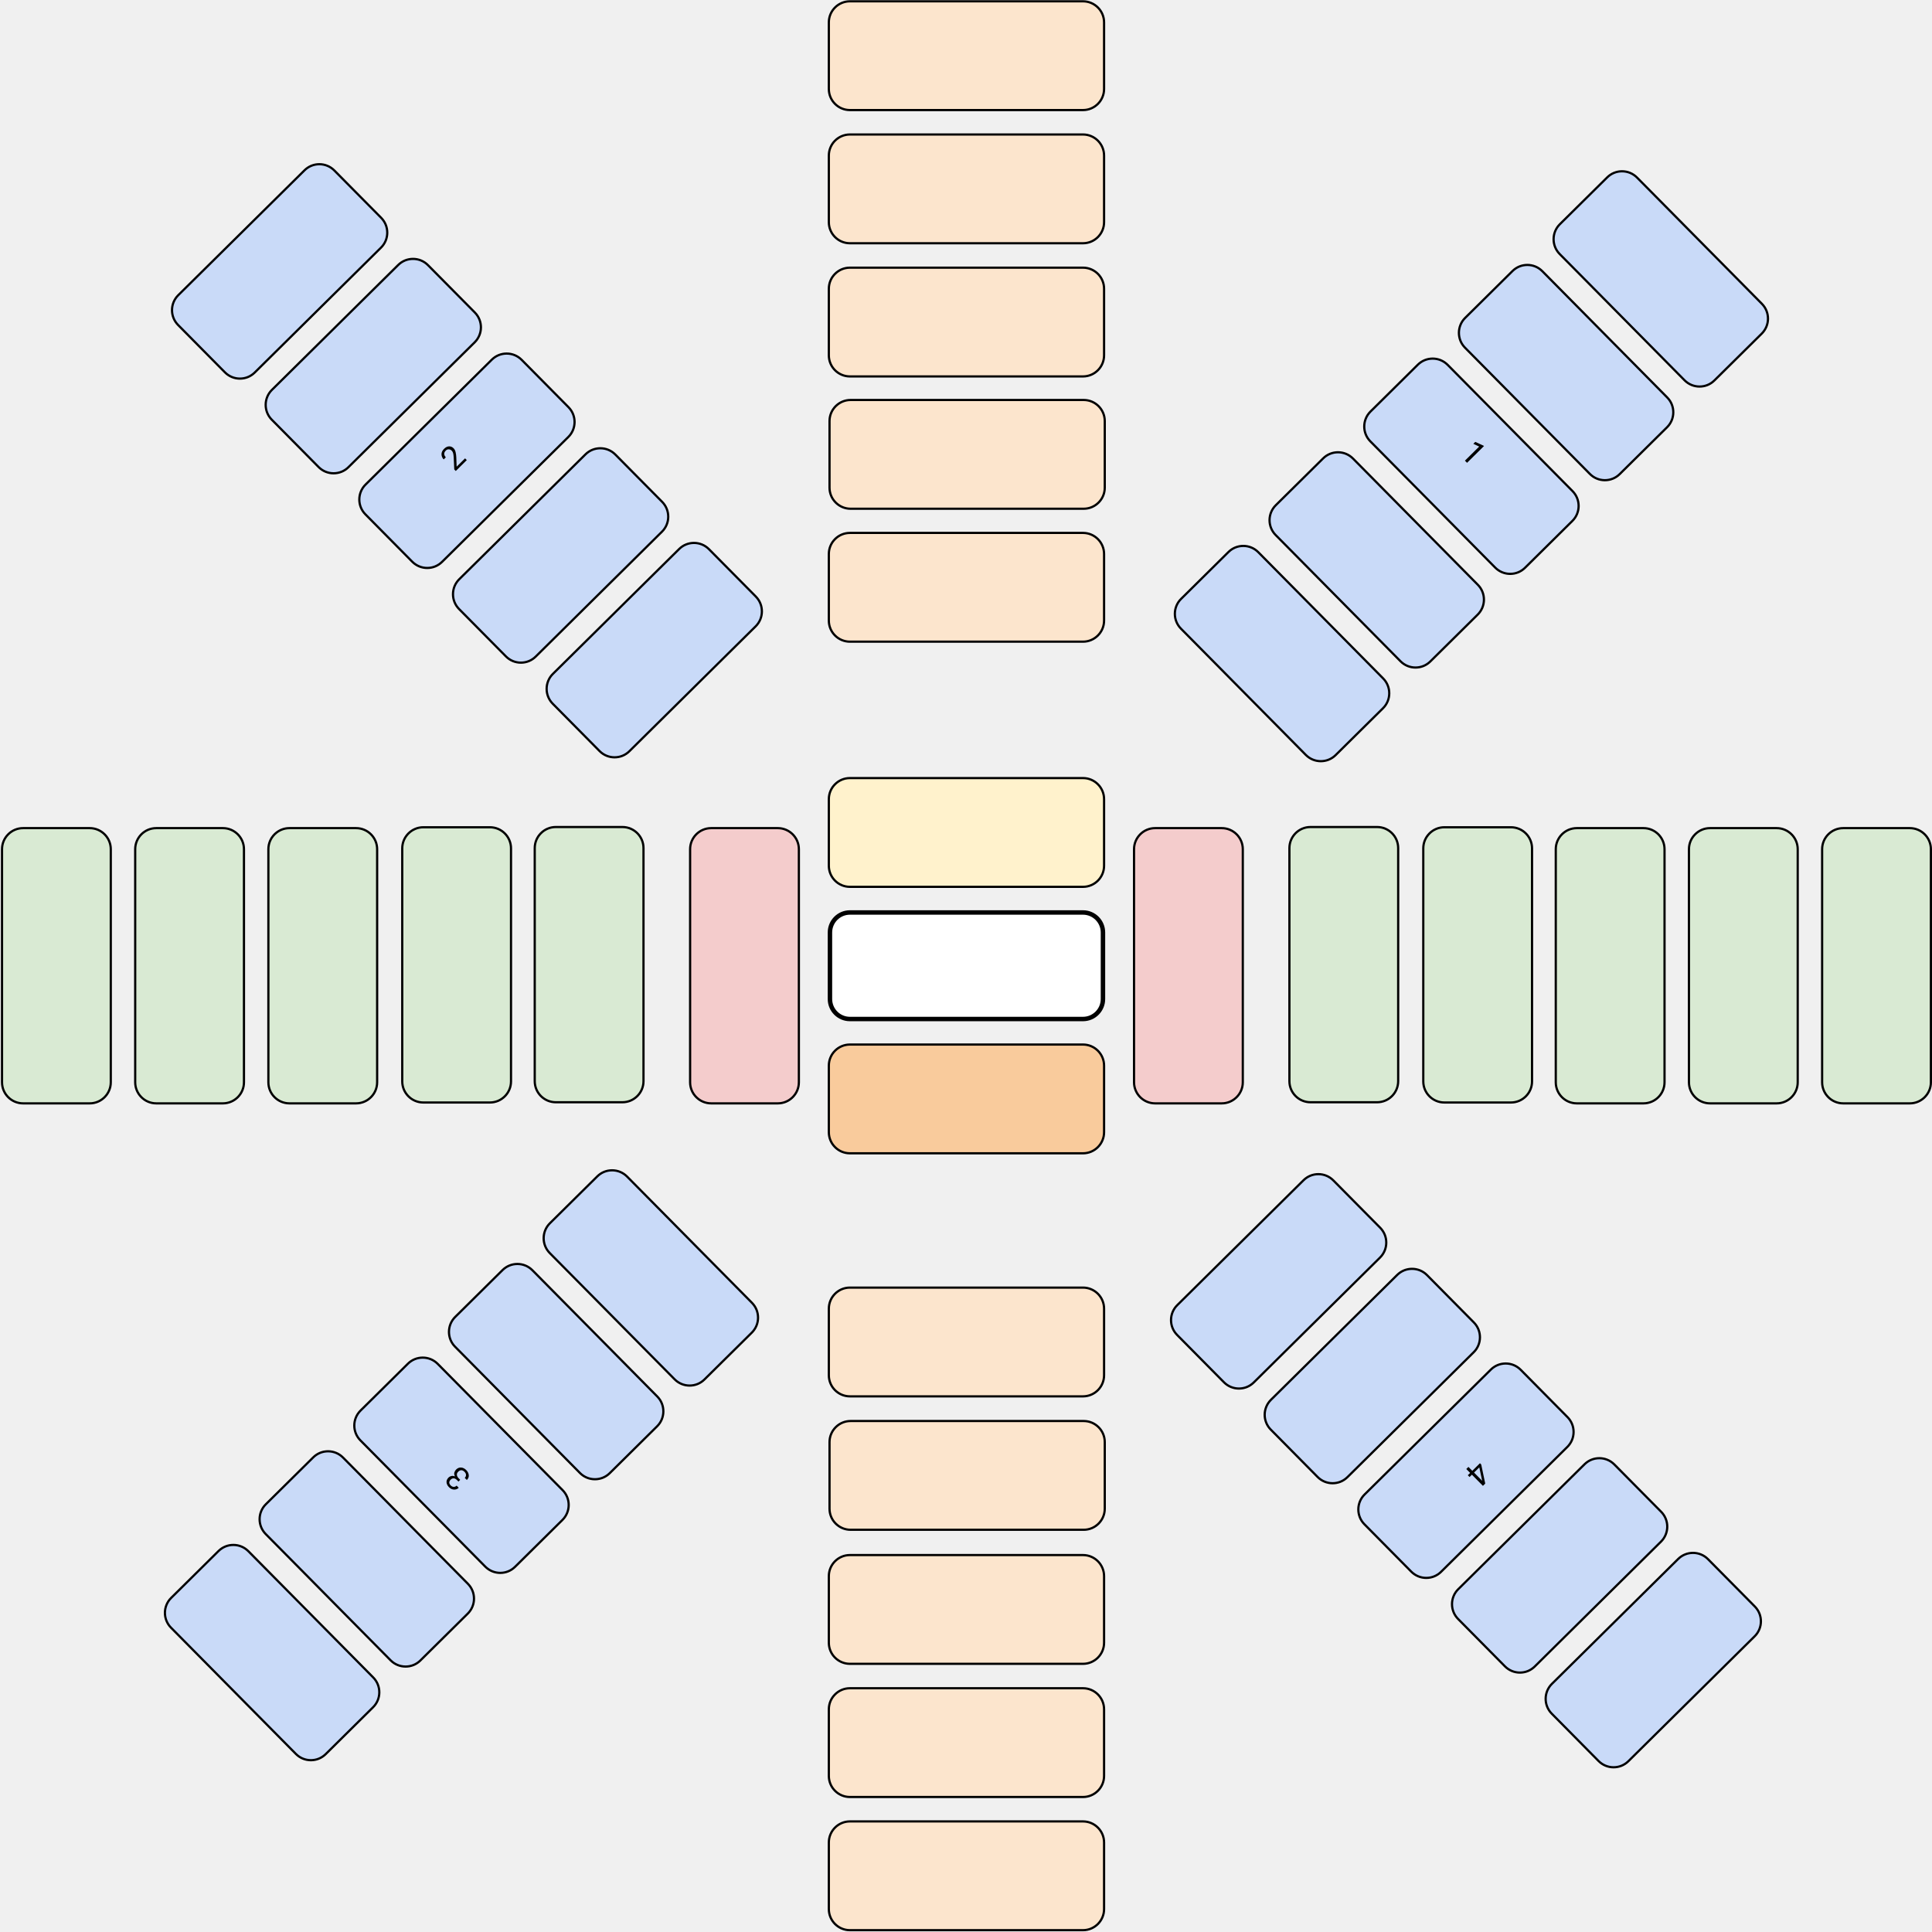
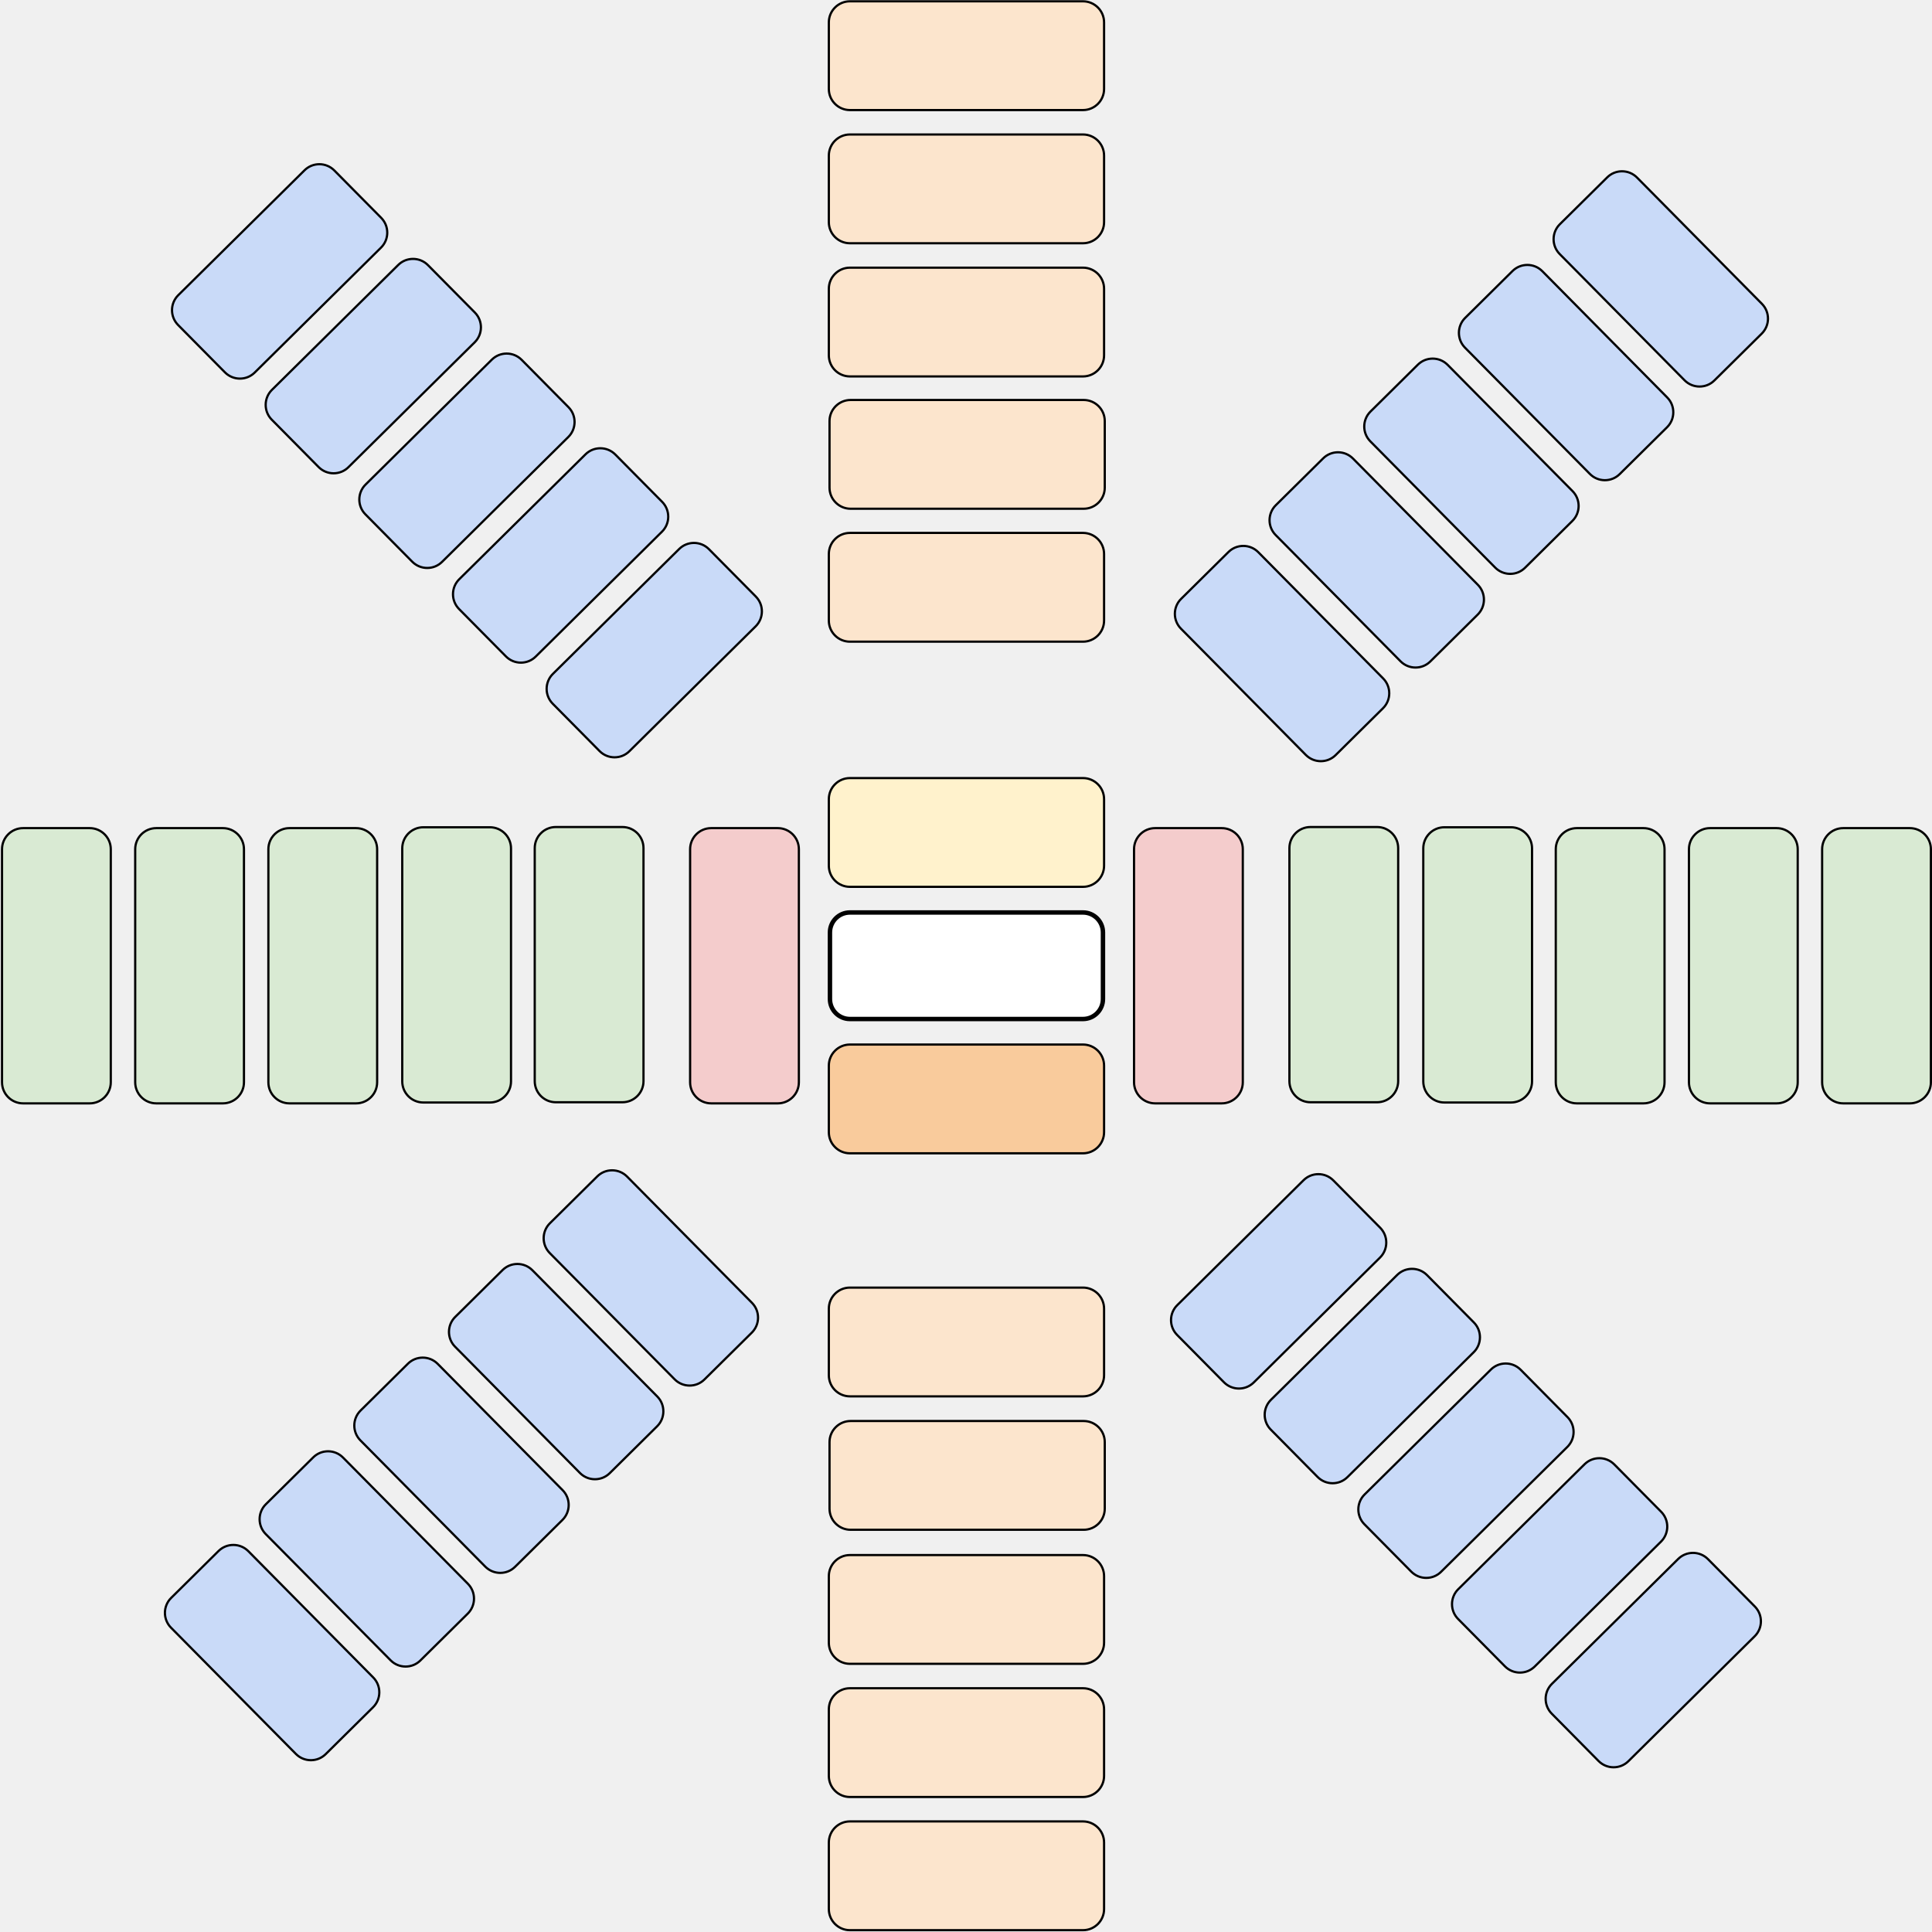
<svg xmlns="http://www.w3.org/2000/svg" viewBox="0 0 870.41 870.09">
  <defs>
    <style>
      .cls-1 {
        fill: #fff;
      }

      .cls-2 {
        font-family: Roboto-Regular, Roboto;
        font-size: 15px;
        font-variation-settings: 'wght' 400, 'wdth' 100;
        text-anchor: middle;
        dominant-baseline: text-bottom;
      }

      .baix {

      } 

      .contrafort {
        fill: rgb(255,242,204);
      }

      .agulla {
        fill: rgb(249,203,156);
      }

      .crossa {
        fill: rgb(244,204,204);
      }

      .mans {
          fill:rgb(252,229,205)
      }

      .vents {
          fill: rgb(217,234,211)
      }

      .lateral {
          fill: rgb(201,218,248)
      }     

    </style>
  </defs>
  <g id="recuadres">
    <g id="baixos">
      <g id="baix-0">
        <rect class="cls-1 baix" x="373.91" y="411.09" width="123" height="48" rx="9" ry="9" />
        <path d="M487.91,412.09c4.41,0,8,3.59,8,8v30c0,4.41-3.59,8-8,8h-105c-4.41,0-8-3.59-8-8v-30c0-4.41,3.59-8,8-8h105M487.91,410.09h-105c-5.52,0-10,4.48-10,10v30c0,5.52,4.48,10,10,10h105c5.52,0,10-4.48,10-10v-30c0-5.52-4.48-10-10-10h0Z" />
      </g>
    </g>
    <g id="contraforts">
      <g id="contrafort-0">
        <rect class="cls-1 contrafort" x="373.41" y="350.54" width="124" height="49" rx="9.5" ry="9.5" />
        <path d="M487.91,351.04c4.96,0,9,4.04,9,9v30c0,4.96-4.04,9-9,9h-105c-4.96,0-9-4.04-9-9v-30c0-4.96,4.04-9,9-9h105M487.91,350.04h-105c-5.52,0-10,4.48-10,10v30c0,5.52,4.48,10,10,10h105c5.52,0,10-4.48,10-10v-30c0-5.52-4.48-10-10-10h0Z" />
      </g>
    </g>
    <g id="agulles">
      <g id="agulla-0">
        <rect class="cls-1 agulla" x="373.41" y="470.59" width="124" height="49" rx="9.5" ry="9.5" />
        <path d="M487.91,471.09c4.96,0,9,4.04,9,9v30c0,4.96-4.04,9-9,9h-105c-4.96,0-9-4.04-9-9v-30c0-4.96,4.04-9,9-9h105M487.91,470.09h-105c-5.52,0-10,4.48-10,10v30c0,5.52,4.48,10,10,10h105c5.52,0,10-4.48,10-10v-30c0-5.52-4.48-10-10-10h0Z" />
      </g>
    </g>
    <g id="crosses">
      <g id="crossa-0">
        <rect class="cls-1 crossa" x="510.91" y="373.09" width="49" height="124" rx="9.5" ry="9.5" />
        <path d="M550.41,373.59c4.96,0,9,4.04,9,9v105c0,4.96-4.04,9-9,9h-30c-4.96,0-9-4.04-9-9v-105c0-4.96,4.04-9,9-9h30M550.41,372.59h-30c-5.52,0-10,4.48-10,10v105c0,5.52,4.48,10,10,10h30c5.52,0,10-4.48,10-10v-105c0-5.52-4.48-10-10-10h0Z" />
      </g>
      <g id="crossa-1" data-name="crosses">
        <rect class="cls-1 crossa" x="310.91" y="373.09" width="49" height="124" rx="9.5" ry="9.5" />
        <path d="M350.41,373.59c4.96,0,9,4.04,9,9v105c0,4.96-4.04,9-9,9h-30c-4.96,0-9-4.04-9-9v-105c0-4.96,4.04-9,9-9h30M350.41,372.59h-30c-5.52,0-10,4.48-10,10v105c0,5.52,4.48,10,10,10h30c5.52,0,10-4.48,10-10v-105c0-5.52-4.48-10-10-10h0Z" />
      </g>
    </g>
    <g id="rengles">
      <g>
        <g id="rengla-0">
          <rect class="cls-1 mans" x="373.41" y="580.09" width="124" height="49" rx="9.5" ry="9.5" />
          <path d="M487.91,580.59c4.96,0,9,4.04,9,9v30c0,4.96-4.04,9-9,9h-105c-4.96,0-9-4.04-9-9v-30c0-4.96,4.04-9,9-9h105M487.91,579.59h-105c-5.52,0-10,4.48-10,10v30c0,5.52,4.48,10,10,10h105c5.52,0,10-4.48,10-10v-30c0-5.52-4.48-10-10-10h0Z" />
        </g>
        <g id="rengla-1">
          <rect class="cls-1 vents" x="240.91" y="372.59" width="49" height="124" rx="9.5" ry="9.5" />
          <path d="M280.41,373.09c4.96,0,9,4.04,9,9v105c0,4.96-4.04,9-9,9h-30c-4.96,0-9-4.04-9-9v-105c0-4.96,4.04-9,9-9h30M280.41,372.09h-30c-5.52,0-10,4.48-10,10v105c0,5.52,4.48,10,10,10h30c5.52,0,10-4.48,10-10v-105c0-5.52-4.48-10-10-10h0Z" />
        </g>
        <g id="rengla-2">
          <rect class="cls-1 mans" x="373.41" y="240.09" width="124" height="49" rx="9.5" ry="9.5" />
          <path d="M487.91,240.59c4.96,0,9,4.04,9,9v30c0,4.96-4.04,9-9,9h-105c-4.96,0-9-4.04-9-9v-30c0-4.96,4.04-9,9-9h105M487.91,239.59h-105c-5.52,0-10,4.48-10,10v30c0,5.52,4.48,10,10,10h105c5.52,0,10-4.48,10-10v-30c0-5.52-4.48-10-10-10h0Z" />
        </g>
        <g id="rengla-3">
          <rect class="cls-1 vents" x="580.91" y="372.59" width="49" height="124" rx="9.5" ry="9.5" />
          <path d="M620.41,373.09c4.96,0,9,4.04,9,9v105c0,4.96-4.04,9-9,9h-30c-4.96,0-9-4.04-9-9v-105c0-4.96,4.04-9,9-9h30M620.41,372.09h-30c-5.52,0-10,4.48-10,10v105c0,5.52,4.48,10,10,10h30c5.52,0,10-4.48,10-10v-105c0-5.52-4.48-10-10-10h0Z" />
        </g>
      </g>
      <g>
        <g id="rengla-4">
          <rect class="cls-1 mans" x="373.72" y="640.2" width="124" height="49" rx="9.5" ry="9.5" />
          <path d="M488.22,640.7c4.96,0,9,4.04,9,9v30c0,4.96-4.04,9-9,9h-105c-4.96,0-9-4.04-9-9v-30c0-4.96,4.04-9,9-9h105M488.22,639.7h-105c-5.52,0-10,4.48-10,10v30c0,5.52,4.48,10,10,10h105c5.52,0,10-4.48,10-10v-30c0-5.52-4.48-10-10-10h0Z" />
        </g>
        <g id="rengla-5">
          <rect class="cls-1 vents" x="181.22" y="372.7" width="49" height="124" rx="9.5" ry="9.5" />
          <path d="M220.72,373.2c4.96,0,9,4.04,9,9v105c0,4.96-4.04,9-9,9h-30c-4.96,0-9-4.04-9-9v-105c0-4.96,4.04-9,9-9h30M220.72,372.2h-30c-5.52,0-10,4.48-10,10v105c0,5.52,4.48,10,10,10h30c5.52,0,10-4.48,10-10v-105c0-5.52-4.48-10-10-10h0Z" />
        </g>
        <g id="rengla-6">
          <rect class="cls-1 mans" x="373.72" y="180.2" width="124" height="49" rx="9.5" ry="9.5" />
          <path d="M488.22,180.7c4.96,0,9,4.04,9,9v30c0,4.96-4.04,9-9,9h-105c-4.96,0-9-4.04-9-9v-30c0-4.96,4.04-9,9-9h105M488.22,179.7h-105c-5.52,0-10,4.48-10,10v30c0,5.52,4.48,10,10,10h105c5.52,0,10-4.48,10-10v-30c0-5.52-4.48-10-10-10h0Z" />
        </g>
        <g id="rengla-7">
          <rect class="cls-1 vents" x="641.22" y="372.7" width="49" height="124" rx="9.5" ry="9.5" />
          <path d="M680.72,373.2c4.96,0,9,4.04,9,9v105c0,4.96-4.04,9-9,9h-30c-4.96,0-9-4.04-9-9v-105c0-4.96,4.04-9,9-9h30M680.72,372.2h-30c-5.52,0-10,4.48-10,10v105c0,5.52,4.48,10,10,10h30c5.52,0,10-4.48,10-10v-105c0-5.52-4.48-10-10-10h0Z" />
        </g>
      </g>
      <g>
        <g id="rengla-8">
          <rect class="cls-1 mans" x="373.41" y="700.59" width="124" height="49" rx="9.5" ry="9.5" />
          <path d="M487.91,701.09c4.96,0,9,4.04,9,9v30c0,4.96-4.04,9-9,9h-105c-4.96,0-9-4.04-9-9v-30c0-4.96,4.04-9,9-9h105M487.91,700.09h-105c-5.52,0-10,4.48-10,10v30c0,5.52,4.48,10,10,10h105c5.52,0,10-4.48,10-10v-30c0-5.52-4.48-10-10-10h0Z" />
        </g>
        <g id="rengla-9">
          <rect class="cls-1 vents" x="120.91" y="373.09" width="49" height="124" rx="9.5" ry="9.5" />
          <path d="M160.41,373.59c4.96,0,9,4.04,9,9v105c0,4.96-4.04,9-9,9h-30c-4.96,0-9-4.04-9-9v-105c0-4.96,4.04-9,9-9h30M160.41,372.59h-30c-5.52,0-10,4.48-10,10v105c0,5.52,4.48,10,10,10h30c5.52,0,10-4.48,10-10v-105c0-5.52-4.48-10-10-10h0Z" />
        </g>
        <g id="rengla-10">
          <rect class="cls-1 mans" x="373.41" y="120.59" width="124" height="49" rx="9.5" ry="9.5" />
          <path d="M487.91,121.09c4.96,0,9,4.04,9,9v30c0,4.96-4.04,9-9,9h-105c-4.96,0-9-4.04-9-9v-30c0-4.96,4.04-9,9-9h105M487.91,120.09h-105c-5.52,0-10,4.48-10,10v30c0,5.52,4.48,10,10,10h105c5.52,0,10-4.48,10-10v-30c0-5.52-4.48-10-10-10h0Z" />
        </g>
        <g id="rengla-11">
          <rect class="cls-1 vents" x="700.91" y="373.09" width="49" height="124" rx="9.5" ry="9.5" />
          <path d="M740.41,373.59c4.96,0,9,4.04,9,9v105c0,4.96-4.04,9-9,9h-30c-4.96,0-9-4.04-9-9v-105c0-4.96,4.04-9,9-9h30M740.41,372.59h-30c-5.52,0-10,4.48-10,10v105c0,5.52,4.48,10,10,10h30c5.52,0,10-4.48,10-10v-105c0-5.52-4.48-10-10-10h0Z" />
        </g>
      </g>
      <g>
        <g id="rengla-12">
          <rect class="cls-1 mans" x="373.41" y="760.59" width="124" height="49" rx="9.5" ry="9.5" />
          <path d="M487.91,761.09c4.96,0,9,4.04,9,9v30c0,4.96-4.04,9-9,9h-105c-4.96,0-9-4.04-9-9v-30c0-4.96,4.04-9,9-9h105M487.91,760.09h-105c-5.52,0-10,4.48-10,10v30c0,5.52,4.48,10,10,10h105c5.52,0,10-4.48,10-10v-30c0-5.52-4.48-10-10-10h0Z" />
        </g>
        <g id="rengla-13">
          <rect class="cls-1 vents" x="60.91" y="373.09" width="49" height="124" rx="9.5" ry="9.5" />
          <path d="M100.41,373.59c4.96,0,9,4.04,9,9v105c0,4.96-4.04,9-9,9h-30c-4.96,0-9-4.04-9-9v-105c0-4.96,4.04-9,9-9h30M100.41,372.59h-30c-5.52,0-10,4.48-10,10v105c0,5.52,4.48,10,10,10h30c5.52,0,10-4.48,10-10v-105c0-5.52-4.48-10-10-10h0Z" />
        </g>
        <g id="rengla-14">
          <rect class="cls-1 mans" x="373.41" y="60.59" width="124" height="49" rx="9.5" ry="9.5" />
          <path d="M487.91,61.09c4.96,0,9,4.04,9,9v30c0,4.96-4.04,9-9,9h-105c-4.96,0-9-4.04-9-9v-30c0-4.96,4.04-9,9-9h105M487.91,60.09h-105c-5.52,0-10,4.48-10,10v30c0,5.52,4.48,10,10,10h105c5.52,0,10-4.48,10-10v-30c0-5.52-4.48-10-10-10h0Z" />
        </g>
        <g id="rengla-15">
          <rect class="cls-1 vents" x="760.91" y="373.09" width="49" height="124" rx="9.5" ry="9.5" />
          <path d="M800.41,373.59c4.96,0,9,4.04,9,9v105c0,4.96-4.04,9-9,9h-30c-4.96,0-9-4.04-9-9v-105c0-4.96,4.04-9,9-9h30M800.41,372.59h-30c-5.52,0-10,4.48-10,10v105c0,5.52,4.48,10,10,10h30c5.52,0,10-4.48,10-10v-105c0-5.52-4.48-10-10-10h0Z" />
        </g>
      </g>
      <g>
        <g id="rengla-16">
          <rect class="cls-1 mans" x="373.41" y="820.59" width="124" height="49" rx="9.5" ry="9.5" />
          <path d="M487.91,821.09c4.96,0,9,4.04,9,9v30c0,4.96-4.04,9-9,9h-105c-4.96,0-9-4.04-9-9v-30c0-4.96,4.04-9,9-9h105M487.91,820.09h-105c-5.52,0-10,4.48-10,10v30c0,5.52,4.48,10,10,10h105c5.52,0,10-4.48,10-10v-30c0-5.52-4.48-10-10-10h0Z" />
        </g>
        <g id="rengla-17">
          <rect class="cls-1 vents" x=".91" y="373.09" width="49" height="124" rx="9.5" ry="9.5" />
          <path d="M40.41,373.59c4.96,0,9,4.04,9,9v105c0,4.96-4.04,9-9,9H10.41c-4.96,0-9-4.04-9-9v-105c0-4.96,4.04-9,9-9h30M40.41,372.59H10.41c-5.52,0-10,4.48-10,10v105c0,5.52,4.48,10,10,10h30c5.52,0,10-4.48,10-10v-105c0-5.52-4.48-10-10-10h0Z" />
        </g>
        <g id="rengla-18">
          <rect class="cls-1 mans" x="373.41" y=".59" width="124" height="49" rx="9.5" ry="9.5" />
          <path d="M487.91,1.09c4.96,0,9,4.04,9,9v30c0,4.96-4.04,9-9,9h-105c-4.96,0-9-4.04-9-9V10.09c0-4.96,4.04-9,9-9h105M487.91.09h-105c-5.52,0-10,4.48-10,10v30c0,5.52,4.48,10,10,10h105c5.52,0,10-4.48,10-10V10.09c0-5.52-4.48-10-10-10h0Z" />
        </g>
        <g id="rengla-19">
          <rect class="cls-1 vents" x="820.91" y="373.09" width="49" height="124" rx="9.5" ry="9.5" />
          <path d="M860.41,373.59c4.96,0,9,4.04,9,9v105c0,4.96-4.04,9-9,9h-30c-4.96,0-9-4.04-9-9v-105c0-4.96,4.04-9,9-9h30M860.41,372.59h-30c-5.52,0-10,4.48-10,10v105c0,5.52,4.48,10,10,10h30c5.52,0,10-4.48,10-10v-105c0-5.52-4.48-10-10-10h0Z" />
        </g>
      </g>
    </g>
    <g id="laterals">
      <g>
        <g id="lateral-0">
          <path class="cls-1 lateral" d="M558.17,625.57c-2.56,0-4.96-1-6.75-2.82l-21.1-21.33c-1.79-1.8-2.76-4.19-2.75-6.73.01-2.54,1.01-4.92,2.82-6.7l56.88-56.26c1.79-1.77,4.16-2.75,6.68-2.75s4.96,1,6.75,2.82l21.1,21.33c3.68,3.72,3.65,9.75-.07,13.44l-56.88,56.26c-1.79,1.77-4.16,2.75-6.68,2.75Z" />
          <path d="M593.95,529.48h0c2.42,0,4.69.95,6.4,2.67l21.1,21.33c3.49,3.53,3.46,9.24-.07,12.73l-56.88,56.26c-1.7,1.68-3.94,2.6-6.33,2.6s-4.7-.95-6.4-2.67l-21.1-21.33c-3.49-3.53-3.46-9.24.07-12.73l56.88-56.26c1.7-1.68,3.94-2.6,6.33-2.6M593.95,528.48c-2.54,0-5.08.96-7.03,2.89l-56.88,56.26c-3.93,3.88-3.96,10.22-.08,14.14l21.1,21.33c1.96,1.98,4.53,2.97,7.11,2.97s5.08-.96,7.03-2.89l56.88-56.26c3.93-3.88,3.96-10.22.08-14.14l-21.1-21.33c-1.96-1.98-4.53-2.97-7.11-2.97h0Z" />
        </g>
        <g id="lateral-1">
          <path class="cls-1 lateral" d="M310.69,624.22c-2.56,0-4.96-1-6.75-2.82l-56.26-56.88c-3.68-3.72-3.65-9.75.07-13.43l21.33-21.1c1.79-1.77,4.16-2.75,6.68-2.75s4.96,1,6.75,2.82l56.26,56.88c1.78,1.8,2.76,4.19,2.75,6.73-.01,2.54-1.02,4.92-2.82,6.7l-21.33,21.1c-1.79,1.77-4.16,2.75-6.68,2.75Z" />
          <path d="M275.76,527.75h0c2.42,0,4.69.95,6.4,2.67l56.26,56.88c1.69,1.71,2.61,3.97,2.6,6.38-.01,2.4-.96,4.66-2.67,6.35l-21.33,21.1c-1.7,1.68-3.94,2.6-6.33,2.6s-4.7-.95-6.4-2.67l-56.26-56.88c-3.49-3.53-3.46-9.24.07-12.73l21.33-21.1c1.7-1.68,3.94-2.6,6.33-2.6M275.76,526.75c-2.54,0-5.08.96-7.03,2.89l-21.33,21.1c-3.93,3.88-3.96,10.22-.08,14.14l56.26,56.88c1.96,1.98,4.53,2.97,7.11,2.97s5.08-.96,7.03-2.89l21.33-21.1c3.93-3.88,3.96-10.22.08-14.14l-56.26-56.88c-1.96-1.98-4.53-2.97-7.11-2.97h0Z" />
        </g>
        <g id="lateral-2">
          <path class="cls-1 lateral" d="M276.87,341.19c-2.56,0-4.96-1-6.75-2.82l-21.1-21.33c-3.68-3.72-3.65-9.75.07-13.43l56.88-56.26c1.79-1.77,4.16-2.75,6.68-2.75s4.96,1,6.75,2.82l21.1,21.33c1.78,1.8,2.76,4.19,2.75,6.73s-1.02,4.92-2.82,6.7l-56.88,56.26c-1.79,1.77-4.16,2.75-6.68,2.75Z" />
          <path d="M312.65,245.1h0c2.42,0,4.69.95,6.4,2.67l21.1,21.33c1.69,1.71,2.61,3.97,2.6,6.38-.01,2.4-.96,4.66-2.67,6.35l-56.88,56.26c-1.7,1.68-3.94,2.6-6.33,2.6s-4.7-.95-6.4-2.67l-21.1-21.33c-3.49-3.53-3.46-9.24.07-12.73l56.88-56.26c1.7-1.68,3.94-2.6,6.33-2.6M312.65,244.1c-2.54,0-5.08.96-7.03,2.89l-56.88,56.26c-3.93,3.88-3.96,10.22-.08,14.14l21.1,21.33c1.96,1.98,4.53,2.97,7.11,2.97s5.08-.96,7.03-2.89l56.88-56.26c3.93-3.88,3.96-10.22.08-14.14l-21.1-21.33c-1.96-1.98-4.53-2.97-7.11-2.97h0Z" />
        </g>
        <g id="lateral-3">
          <path class="cls-1 lateral" d="M595.07,342.92c-2.56,0-4.96-1-6.75-2.82l-56.26-56.88c-1.79-1.8-2.76-4.19-2.75-6.73s1.01-4.92,2.82-6.7l21.33-21.1c1.79-1.77,4.16-2.75,6.68-2.75s4.96,1,6.75,2.82l56.26,56.88c3.68,3.72,3.65,9.75-.07,13.44l-21.33,21.1c-1.79,1.77-4.16,2.75-6.68,2.75Z" />
          <path d="M560.13,246.45h0c2.42,0,4.69.95,6.4,2.67l56.26,56.88c1.69,1.71,2.61,3.97,2.6,6.38s-.96,4.66-2.67,6.35l-21.33,21.1c-1.7,1.68-3.94,2.6-6.33,2.6s-4.7-.95-6.4-2.67l-56.26-56.88c-1.69-1.71-2.61-3.97-2.6-6.38.01-2.4.96-4.66,2.67-6.35l21.33-21.1c1.7-1.68,3.94-2.6,6.33-2.6M560.13,245.45c-2.54,0-5.08.96-7.03,2.89l-21.33,21.1c-3.93,3.88-3.96,10.22-.08,14.14l56.26,56.88c1.96,1.98,4.53,2.97,7.11,2.97s5.08-.96,7.03-2.89l21.33-21.1c3.93-3.88,3.96-10.22.08-14.14l-56.26-56.88c-1.96-1.98-4.53-2.97-7.11-2.97h0Z" />
        </g>
      </g>
      <g>
        <g id="lateral-4" data-name="lateral-0">
          <path class="cls-1 lateral" d="M600.37,668.22c-2.56,0-4.96-1-6.75-2.82l-21.1-21.33c-3.68-3.72-3.65-9.75.07-13.44l56.88-56.26c1.79-1.77,4.16-2.75,6.68-2.75s4.96,1,6.75,2.82l21.1,21.33c1.78,1.8,2.76,4.19,2.75,6.73-.01,2.54-1.02,4.92-2.82,6.7l-56.88,56.26c-1.79,1.77-4.16,2.75-6.68,2.75Z" />
          <path d="M636.15,572.14h0c2.42,0,4.69.95,6.4,2.67l21.1,21.33c1.69,1.71,2.61,3.97,2.6,6.38s-.96,4.66-2.67,6.35l-56.88,56.26c-1.7,1.68-3.94,2.6-6.33,2.6s-4.7-.95-6.4-2.67l-21.1-21.33c-3.49-3.53-3.46-9.24.07-12.73l56.88-56.26c1.7-1.68,3.94-2.6,6.33-2.6M636.15,571.14c-2.54,0-5.08.96-7.03,2.89l-56.88,56.26c-3.93,3.88-3.96,10.22-.08,14.14l21.1,21.33c1.96,1.98,4.53,2.97,7.11,2.97s5.08-.96,7.03-2.89l56.88-56.26c3.93-3.88,3.96-10.22.08-14.14l-21.1-21.33c-1.96-1.98-4.53-2.97-7.11-2.97h0Z" />
        </g>
        <g id="lateral-5" data-name="lateral-0">
          <path class="cls-1 lateral" d="M268.03,666.42c-2.56,0-4.96-1-6.75-2.82l-56.26-56.88c-1.78-1.8-2.76-4.2-2.75-6.73.01-2.54,1.01-4.92,2.82-6.7l21.33-21.1c1.79-1.77,4.16-2.75,6.68-2.75s4.96,1,6.75,2.82l56.26,56.88c3.68,3.72,3.65,9.75-.07,13.44l-21.33,21.1c-1.79,1.77-4.16,2.75-6.68,2.75Z" />
          <path d="M233.1,569.95h0c2.42,0,4.69.95,6.4,2.67l56.26,56.88c1.69,1.71,2.61,3.97,2.6,6.38-.01,2.4-.96,4.66-2.67,6.35l-21.33,21.1c-1.7,1.68-3.94,2.6-6.33,2.6s-4.7-.95-6.4-2.67l-56.26-56.88c-1.69-1.71-2.61-3.97-2.6-6.38.01-2.4.96-4.66,2.67-6.35l21.33-21.1c1.7-1.68,3.94-2.6,6.33-2.6M233.1,568.95c-2.54,0-5.08.96-7.03,2.89l-21.33,21.1c-3.93,3.88-3.96,10.22-.08,14.14l56.26,56.88c1.96,1.98,4.53,2.97,7.11,2.97s5.08-.96,7.03-2.89l21.33-21.1c3.93-3.88,3.96-10.22.08-14.14l-56.26-56.88c-1.96-1.98-4.53-2.97-7.11-2.97h0Z" />
        </g>
        <g id="lateral-6" data-name="lateral-0">
          <path class="cls-1 lateral" d="M234.68,298.54c-2.56,0-4.96-1-6.75-2.82l-21.1-21.33c-3.68-3.72-3.65-9.75.07-13.44l56.88-56.26c1.79-1.77,4.16-2.75,6.68-2.75s4.96,1,6.75,2.82l21.1,21.33c1.78,1.8,2.76,4.2,2.75,6.73-.01,2.54-1.02,4.92-2.82,6.7l-56.88,56.26c-1.79,1.77-4.16,2.75-6.68,2.75Z" />
          <path d="M270.46,202.45h0c2.42,0,4.69.95,6.4,2.67l21.1,21.33c3.49,3.53,3.46,9.24-.07,12.73l-56.88,56.26c-1.7,1.68-3.94,2.6-6.33,2.6s-4.7-.95-6.4-2.67l-21.1-21.33c-1.69-1.71-2.61-3.97-2.6-6.38.01-2.4.96-4.66,2.67-6.35l56.88-56.26c1.7-1.68,3.94-2.6,6.33-2.6M270.46,201.45c-2.54,0-5.08.96-7.03,2.89l-56.88,56.26c-3.93,3.88-3.96,10.22-.08,14.14l21.1,21.33c1.96,1.98,4.53,2.97,7.11,2.97s5.08-.96,7.03-2.89l56.88-56.26c3.93-3.88,3.96-10.22.08-14.14l-21.1-21.33c-1.96-1.98-4.53-2.97-7.11-2.97h0Z" />
        </g>
        <g id="lateral-7" data-name="lateral-0">
          <path class="cls-1 lateral" d="M637.72,300.73c-2.56,0-4.96-1-6.75-2.82l-56.26-56.88c-3.68-3.72-3.65-9.75.07-13.44l21.33-21.1c1.79-1.77,4.16-2.75,6.68-2.75s4.96,1,6.75,2.82l56.26,56.88c1.79,1.8,2.76,4.2,2.75,6.73s-1.01,4.92-2.82,6.7l-21.33,21.1c-1.79,1.77-4.16,2.75-6.68,2.75Z" />
          <path d="M602.79,204.26h0c2.42,0,4.69.95,6.4,2.67l56.26,56.88c3.49,3.53,3.46,9.24-.07,12.73l-21.33,21.1c-1.7,1.68-3.94,2.6-6.33,2.6s-4.7-.95-6.4-2.67l-56.26-56.88c-3.49-3.53-3.46-9.24.07-12.73l21.33-21.1c1.7-1.68,3.94-2.6,6.33-2.6M602.79,203.26c-2.54,0-5.08.96-7.03,2.89l-21.33,21.1c-3.93,3.88-3.96,10.22-.08,14.14l56.26,56.88c1.96,1.98,4.53,2.97,7.11,2.97s5.08-.96,7.03-2.89l21.33-21.1c3.93-3.88,3.96-10.22.08-14.14l-56.26-56.88c-1.96-1.98-4.53-2.97-7.11-2.97h0Z" />
        </g>
      </g>
      <g>
        <g id="lateral-8" data-name="lateral-0">
          <path class="cls-1 lateral" d="M642.57,710.88c-2.56,0-4.96-1-6.75-2.82l-21.1-21.33c-3.68-3.72-3.65-9.75.07-13.44l56.88-56.26c1.79-1.77,4.16-2.75,6.68-2.75s4.96,1,6.75,2.82l21.1,21.33c3.68,3.72,3.65,9.75-.07,13.43l-56.88,56.26c-1.79,1.77-4.16,2.75-6.68,2.75Z" />
          <path d="M678.34,614.79h0c2.42,0,4.69.95,6.4,2.67l21.1,21.33c1.69,1.71,2.61,3.97,2.6,6.38-.01,2.4-.96,4.66-2.67,6.35l-56.88,56.26c-1.7,1.68-3.94,2.6-6.33,2.6s-4.7-.95-6.4-2.67l-21.1-21.33c-3.49-3.53-3.46-9.24.07-12.73l56.88-56.26c1.7-1.68,3.94-2.6,6.33-2.6M678.34,613.79c-2.54,0-5.08.96-7.03,2.89l-56.88,56.26c-3.93,3.88-3.96,10.22-.08,14.14l21.1,21.33c1.96,1.98,4.53,2.97,7.11,2.97s5.08-.96,7.03-2.89l56.88-56.26c3.93-3.88,3.96-10.22.08-14.14l-21.1-21.33c-1.96-1.98-4.53-2.97-7.11-2.97h0Z" />
        </g>
        <g id="lateral-9" data-name="lateral-0">
          <path class="cls-1 lateral" d="M225.38,708.61c-2.56,0-4.96-1-6.75-2.82l-56.26-56.88c-1.78-1.8-2.76-4.19-2.75-6.73.01-2.54,1.02-4.92,2.82-6.7l21.33-21.1c1.79-1.77,4.16-2.75,6.68-2.75s4.96,1,6.75,2.82l56.26,56.88c3.68,3.72,3.65,9.75-.07,13.44l-21.33,21.1c-1.79,1.77-4.16,2.75-6.68,2.75Z" />
          <path d="M190.45,612.14h0c2.42,0,4.69.95,6.4,2.67l56.26,56.88c3.49,3.53,3.46,9.24-.07,12.73l-21.33,21.1c-1.7,1.68-3.94,2.6-6.33,2.6s-4.7-.95-6.4-2.67l-56.26-56.88c-1.69-1.71-2.61-3.97-2.6-6.38.01-2.4.96-4.66,2.67-6.35l21.33-21.1c1.7-1.68,3.94-2.6,6.33-2.6M190.45,611.14c-2.54,0-5.08.96-7.03,2.89l-21.33,21.1c-3.93,3.88-3.96,10.22-.08,14.14l56.26,56.88c1.96,1.98,4.53,2.97,7.11,2.97s5.08-.96,7.03-2.89l21.33-21.1c3.93-3.88,3.96-10.22.08-14.14l-56.26-56.88c-1.96-1.98-4.53-2.97-7.11-2.97h0Z" />
        </g>
        <g id="lateral-10" data-name="lateral-0">
          <path class="cls-1 lateral" d="M192.48,255.88c-2.56,0-4.96-1-6.75-2.82l-21.1-21.33c-3.68-3.72-3.65-9.75.07-13.44l56.88-56.26c1.79-1.77,4.16-2.75,6.68-2.75s4.96,1,6.75,2.82l21.1,21.33c1.78,1.8,2.76,4.19,2.75,6.73s-1.02,4.92-2.82,6.7l-56.88,56.26c-1.79,1.77-4.16,2.75-6.68,2.75Z" />
          <path d="M228.26,159.79h0c2.42,0,4.69.95,6.4,2.67l21.1,21.33c3.49,3.53,3.46,9.24-.07,12.73l-56.88,56.26c-1.7,1.68-3.94,2.6-6.33,2.6s-4.7-.95-6.4-2.67l-21.1-21.33c-3.49-3.53-3.46-9.24.07-12.73l56.88-56.26c1.7-1.68,3.94-2.6,6.33-2.6M228.26,158.79c-2.54,0-5.08.96-7.03,2.89l-56.88,56.26c-3.93,3.88-3.96,10.22-.08,14.14l21.1,21.33c1.96,1.98,4.53,2.97,7.11,2.97s5.08-.96,7.03-2.89l56.88-56.26c3.93-3.88,3.96-10.22.08-14.14l-21.1-21.33c-1.96-1.98-4.53-2.97-7.11-2.97h0Z" />
        </g>
        <g id="lateral-11" data-name="lateral-0">
          <path class="cls-1 lateral" d="M680.38,258.53c-2.56,0-4.96-1-6.75-2.82l-56.26-56.88c-1.78-1.8-2.76-4.19-2.75-6.73s1.02-4.92,2.82-6.7l21.33-21.1c1.79-1.77,4.16-2.75,6.68-2.75s4.96,1,6.75,2.82l56.26,56.88c3.68,3.72,3.65,9.75-.07,13.44l-21.33,21.1c-1.79,1.77-4.16,2.75-6.68,2.75Z" />
          <path d="M645.45,162.06h0c2.42,0,4.69.95,6.4,2.67l56.26,56.88c3.49,3.53,3.46,9.24-.07,12.73l-21.33,21.1c-1.7,1.68-3.94,2.6-6.33,2.6s-4.7-.95-6.4-2.67l-56.26-56.88c-3.49-3.53-3.46-9.24.07-12.73l21.33-21.1c1.7-1.68,3.94-2.6,6.33-2.6M645.45,161.06c-2.54,0-5.08.96-7.03,2.89l-21.33,21.1c-3.93,3.88-3.96,10.22-.08,14.14l56.26,56.88c1.96,1.98,4.53,2.97,7.11,2.97s5.08-.96,7.03-2.89l21.33-21.1c3.93-3.88,3.96-10.22.08-14.14l-56.26-56.88c-1.96-1.98-4.53-2.97-7.11-2.97h0Z" />
        </g>
      </g>
      <g>
        <g id="lateral-12" data-name="lateral-0">
          <path class="cls-1 lateral" d="M684.76,753.54c-2.56,0-4.96-1-6.75-2.82l-21.1-21.33c-3.68-3.72-3.65-9.75.07-13.43l56.88-56.26c1.79-1.77,4.16-2.75,6.68-2.75s4.96,1,6.75,2.82l21.1,21.33c3.68,3.72,3.65,9.75-.07,13.43l-56.88,56.26c-1.79,1.77-4.16,2.75-6.68,2.75Z" />
          <path d="M720.54,657.45h0c2.42,0,4.69.95,6.4,2.67l21.1,21.33c3.49,3.53,3.46,9.24-.07,12.73l-56.88,56.26c-1.7,1.68-3.94,2.6-6.33,2.6s-4.7-.95-6.4-2.67l-21.1-21.33c-1.69-1.71-2.61-3.97-2.6-6.38s.96-4.66,2.67-6.35l56.88-56.26c1.7-1.68,3.94-2.6,6.33-2.6M720.54,656.45c-2.54,0-5.08.96-7.03,2.89l-56.88,56.26c-3.93,3.88-3.96,10.22-.08,14.14l21.1,21.33c1.96,1.98,4.53,2.97,7.11,2.97s5.08-.96,7.03-2.89l56.88-56.26c3.93-3.88,3.96-10.22.08-14.14l-21.1-21.33c-1.96-1.98-4.53-2.97-7.11-2.97h0Z" />
        </g>
        <g id="lateral-13" data-name="lateral-0">
          <path class="cls-1 lateral" d="M182.72,750.81c-2.56,0-4.96-1-6.75-2.82l-56.26-56.88c-1.78-1.8-2.76-4.19-2.75-6.73.01-2.54,1.01-4.92,2.82-6.7l21.33-21.1c1.79-1.77,4.16-2.75,6.68-2.75s4.96,1,6.75,2.82l56.26,56.88c3.68,3.72,3.65,9.75-.07,13.43l-21.33,21.1c-1.79,1.77-4.16,2.75-6.68,2.75Z" />
          <path d="M147.79,654.34h0c2.42,0,4.69.95,6.4,2.67l56.26,56.88c1.69,1.71,2.61,3.97,2.6,6.38-.01,2.4-.96,4.66-2.67,6.35l-21.33,21.1c-1.7,1.68-3.94,2.6-6.33,2.6s-4.7-.95-6.4-2.67l-56.26-56.88c-1.69-1.71-2.61-3.97-2.6-6.38.01-2.4.96-4.66,2.67-6.35l21.33-21.1c1.7-1.68,3.94-2.6,6.33-2.6M147.79,653.34c-2.54,0-5.08.96-7.03,2.89l-21.33,21.1c-3.93,3.88-3.96,10.22-.08,14.14l56.26,56.88c1.96,1.98,4.53,2.97,7.11,2.97s5.08-.96,7.03-2.89l21.33-21.1c3.93-3.88,3.96-10.22.08-14.14l-56.26-56.88c-1.96-1.98-4.53-2.97-7.11-2.97h0Z" />
        </g>
        <g id="lateral-14" data-name="lateral-0">
          <path class="cls-1 lateral" d="M150.29,213.22c-2.56,0-4.96-1-6.75-2.82l-21.1-21.33c-1.78-1.8-2.76-4.19-2.75-6.73.01-2.54,1.02-4.92,2.82-6.7l56.88-56.26c1.79-1.77,4.16-2.75,6.68-2.75s4.96,1,6.75,2.82l21.1,21.33c3.68,3.72,3.65,9.75-.07,13.44l-56.88,56.26c-1.79,1.77-4.16,2.75-6.68,2.75Z" />
          <path d="M186.07,117.14h0c2.42,0,4.69.95,6.4,2.67l21.1,21.33c3.49,3.53,3.46,9.24-.07,12.73l-56.88,56.26c-1.7,1.68-3.94,2.6-6.33,2.6s-4.7-.95-6.4-2.67l-21.1-21.33c-1.69-1.71-2.61-3.97-2.6-6.38.01-2.4.96-4.66,2.67-6.35l56.88-56.26c1.7-1.68,3.94-2.6,6.33-2.6M186.07,116.14c-2.54,0-5.08.96-7.03,2.89l-56.88,56.26c-3.93,3.88-3.96,10.22-.08,14.14l21.1,21.33c1.96,1.98,4.53,2.97,7.11,2.97s5.08-.96,7.03-2.89l56.88-56.26c3.93-3.88,3.96-10.22.08-14.14l-21.1-21.33c-1.96-1.98-4.53-2.97-7.11-2.97h0Z" />
        </g>
        <g id="lateral-15" data-name="lateral-0">
          <path class="cls-1 lateral" d="M723.04,216.34c-2.56,0-4.96-1-6.75-2.82l-56.26-56.88c-1.78-1.8-2.76-4.2-2.75-6.73s1.02-4.92,2.82-6.7l21.33-21.1c1.79-1.77,4.16-2.75,6.68-2.75s4.96,1,6.75,2.82l56.26,56.88c3.68,3.72,3.65,9.75-.07,13.44l-21.33,21.1c-1.79,1.77-4.16,2.75-6.68,2.75Z" />
          <path d="M688.1,119.86h0c2.42,0,4.69.95,6.4,2.67l56.26,56.88c1.69,1.71,2.61,3.97,2.6,6.38-.01,2.4-.96,4.66-2.67,6.35l-21.33,21.1c-1.7,1.68-3.94,2.6-6.33,2.6s-4.7-.95-6.4-2.67l-56.26-56.88c-3.49-3.53-3.46-9.24.07-12.73l21.33-21.1c1.7-1.68,3.94-2.6,6.33-2.6M688.1,118.86c-2.54,0-5.08.96-7.03,2.89l-21.33,21.1c-3.93,3.88-3.96,10.22-.08,14.14l56.26,56.88c1.96,1.98,4.53,2.97,7.11,2.97s5.08-.96,7.03-2.89l21.33-21.1c3.93-3.88,3.96-10.22.08-14.14l-56.26-56.88c-1.96-1.98-4.53-2.97-7.11-2.97h0Z" />
        </g>
      </g>
      <g>
        <g id="lateral-16" data-name="lateral-0">
          <path class="cls-1 lateral" d="M726.96,796.19c-2.56,0-4.96-1-6.75-2.82l-21.1-21.33c-3.68-3.72-3.65-9.75.07-13.43l56.88-56.26c1.79-1.77,4.16-2.75,6.68-2.75s4.96,1,6.75,2.82l21.1,21.33c3.68,3.72,3.65,9.75-.07,13.44l-56.88,56.26c-1.79,1.77-4.16,2.75-6.68,2.75Z" />
          <path d="M762.73,700.11h0c2.42,0,4.69.95,6.4,2.67l21.1,21.33c3.49,3.53,3.46,9.24-.07,12.73l-56.88,56.26c-1.7,1.68-3.94,2.6-6.33,2.6s-4.7-.95-6.4-2.67l-21.1-21.33c-3.49-3.53-3.46-9.24.07-12.73l56.88-56.26c1.7-1.68,3.94-2.6,6.33-2.6M762.73,699.11c-2.54,0-5.08.96-7.03,2.89l-56.88,56.26c-3.93,3.88-3.96,10.22-.08,14.14l21.1,21.33c1.96,1.98,4.53,2.97,7.11,2.97s5.08-.96,7.03-2.89l56.88-56.26c3.93-3.88,3.96-10.22.08-14.14l-21.1-21.33c-1.96-1.98-4.53-2.97-7.11-2.97h0Z" />
        </g>
        <g id="lateral-17" data-name="lateral-0">
          <path class="cls-1 lateral" d="M140.07,793c-2.56,0-4.96-1-6.75-2.82l-56.26-56.88c-3.68-3.72-3.65-9.75.07-13.43l21.33-21.1c1.79-1.77,4.16-2.75,6.68-2.75s4.96,1,6.75,2.82l56.26,56.88c1.78,1.8,2.76,4.19,2.75,6.73-.01,2.54-1.01,4.92-2.82,6.7l-21.33,21.1c-1.79,1.77-4.16,2.75-6.68,2.75Z" />
          <path d="M105.13,696.53h0c2.42,0,4.69.95,6.4,2.67l56.26,56.88c1.69,1.71,2.61,3.97,2.6,6.38-.01,2.4-.96,4.66-2.67,6.35l-21.33,21.1c-1.7,1.68-3.94,2.6-6.33,2.6s-4.7-.95-6.4-2.67l-56.26-56.88c-3.49-3.53-3.46-9.24.07-12.73l21.33-21.1c1.7-1.68,3.94-2.6,6.33-2.6M105.13,695.53c-2.54,0-5.08.96-7.03,2.89l-21.33,21.1c-3.93,3.88-3.96,10.22-.08,14.14l56.26,56.88c1.96,1.98,4.53,2.97,7.11,2.97s5.08-.96,7.03-2.89l21.33-21.1c3.93-3.88,3.96-10.22.08-14.14l-56.26-56.88c-1.96-1.98-4.53-2.97-7.11-2.97h0Z" />
        </g>
        <g id="lateral-18" data-name="lateral-0">
          <path class="cls-1 lateral" d="M108.09,170.57c-2.56,0-4.96-1-6.75-2.82l-21.1-21.33c-3.68-3.72-3.65-9.75.07-13.44l56.88-56.26c1.79-1.77,4.16-2.75,6.68-2.75s4.96,1,6.75,2.82l21.1,21.33c3.68,3.72,3.65,9.75-.07,13.44l-56.88,56.26c-1.79,1.77-4.16,2.75-6.68,2.75Z" />
          <path d="M143.87,74.48h0c2.42,0,4.69.95,6.4,2.67l21.1,21.33c1.69,1.71,2.61,3.97,2.6,6.38-.01,2.4-.96,4.66-2.67,6.35l-56.88,56.26c-1.7,1.68-3.94,2.6-6.33,2.6s-4.7-.95-6.4-2.67l-21.1-21.33c-3.49-3.53-3.46-9.24.07-12.73l56.88-56.26c1.7-1.68,3.94-2.6,6.33-2.6M143.87,73.48c-2.54,0-5.08.96-7.03,2.89l-56.88,56.26c-3.93,3.88-3.96,10.22-.08,14.14l21.1,21.33c1.96,1.98,4.53,2.97,7.11,2.97s5.08-.96,7.03-2.89l56.88-56.26c3.93-3.88,3.96-10.22.08-14.14l-21.1-21.33c-1.96-1.98-4.53-2.97-7.11-2.97h0Z" />
        </g>
        <g id="lateral-19" data-name="lateral-0">
          <path class="cls-1 lateral" d="M765.69,174.14c-2.56,0-4.96-1-6.75-2.82l-56.26-56.88c-3.68-3.72-3.65-9.75.07-13.44l21.33-21.1c1.79-1.77,4.16-2.75,6.68-2.75s4.96,1,6.75,2.82l56.26,56.88c1.78,1.8,2.76,4.19,2.75,6.73s-1.02,4.92-2.82,6.7l-21.33,21.1c-1.79,1.77-4.16,2.75-6.68,2.75Z" />
          <path d="M730.76,77.67h0c2.42,0,4.69.95,6.4,2.67l56.26,56.88c3.49,3.53,3.46,9.24-.07,12.73l-21.33,21.1c-1.7,1.68-3.94,2.6-6.33,2.6s-4.7-.95-6.4-2.67l-56.26-56.88c-1.69-1.71-2.61-3.97-2.6-6.38s.96-4.66,2.67-6.35l21.33-21.1c1.7-1.68,3.94-2.6,6.33-2.6M730.76,76.67c-2.54,0-5.08.96-7.03,2.89l-21.33,21.1c-3.93,3.88-3.96,10.22-.08,14.14l56.26,56.88c1.96,1.98,4.53,2.97,7.11,2.97s5.08-.96,7.03-2.89l21.33-21.1c3.93-3.88,3.96-10.22.08-14.14l-56.26-56.88c-1.96-1.98-4.53-2.97-7.11-2.97h0Z" />
        </g>
      </g>
    </g>
  </g>
  <g id="text">
    <g id="text-crosses">
      <text id="text-crossa-0" class="cls-2" transform="translate(530.9 431.83) rotate(90)" />
      <text id="text-crossa-1" class="cls-2" transform="translate(339.93 438.35) rotate(-90)" />
    </g>
    <g id="text-baixos">
      <text id="text-baix-0" class="cls-2" transform="translate(431.74 438.75)" />
    </g>
    <g id="text-contraforts">
      <text id="text-contrafort-0" class="cls-2" transform="translate(432.15 378.79)" />
    </g>
    <g id="text-agulles">
      <text id="text-agulla-0" class="cls-2" transform="translate(438.26 491.25) rotate(-180)" />
    </g>
    <g id="text-rengles">
      <g>
        <text id="text-rengla-0" class="cls-2" transform="translate(438.26 600.75) rotate(-180)" />
        <text id="text-rengla-1" class="cls-2" transform="translate(268.75 437.76) rotate(-90)" />
        <text id="text-rengla-2" class="cls-2" transform="translate(431.74 268.25)" />
        <text id="text-rengla-3" class="cls-2" transform="translate(601.25 431.24) rotate(90)" />
      </g>
      <g>
        <text id="text-rengla-4" class="cls-2" transform="translate(438.57 660.86) rotate(-180)" />
        <text id="text-rengla-5" class="cls-2" transform="translate(209.05 437.87) rotate(-90)" />
        <text id="text-rengla-6" class="cls-2" transform="translate(432.04 208.36)" />
        <text id="text-rengla-7" class="cls-2" transform="translate(661.55 431.35) rotate(90)" />
      </g>
      <g>
        <text id="text-rengla-8" class="cls-2" transform="translate(438.26 721.25) rotate(-180)" />
        <text id="text-rengla-9" class="cls-2" transform="translate(148.75 438.26) rotate(-90)" />
        <text id="text-rengla-10" class="cls-2" transform="translate(431.74 148.75)" />
        <text id="text-rengla-11" class="cls-2" transform="translate(721.25 431.74) rotate(90)" />
      </g>
      <g>
        <text id="text-rengla-12" class="cls-2" transform="translate(438.26 781.25) rotate(-180)" />
        <text id="text-rengla-13" class="cls-2" transform="translate(88.75 438.26) rotate(-90)" />
        <text id="text-rengla-14" class="cls-2" transform="translate(431.74 88.75)" />
        <text id="text-rengla-15" class="cls-2" transform="translate(781.25 431.74) rotate(90)" />
      </g>
      <g>
        <text id="text-rengla-16" class="cls-2" transform="translate(438.26 841.25) rotate(-180)" />
        <text id="text-rengla-17" class="cls-2" transform="translate(28.75 438.26) rotate(-90)" />
        <text id="text-rengla-18" class="cls-2" transform="translate(431.74 28.75)" />
        <text id="text-rengla-19" class="cls-2" transform="translate(841.25 431.74) rotate(90)" />
      </g>
    </g>
    <g id="text-laterals">
      <g>
        <text id="text-lateral-0" class="cls-2" transform="translate(575.33 572.23) rotate(135.31)" />
        <text id="text-lateral-1" class="cls-2" transform="translate(297.77 575.33) rotate(-134.69)" />
        <text id="text-lateral-2" class="cls-2" transform="translate(294.67 297.77) rotate(-44.69)" />
        <text id="text-lateral-3" class="cls-2" transform="translate(572.23 294.67) rotate(45.31)" />
      </g>
      <g>
        <text id="text-lateral-4" class="cls-2" transform="translate(617.53 614.89) rotate(135.31)" />
        <text id="text-lateral-5" class="cls-2" transform="translate(255.11 617.53) rotate(-134.69)" />
        <text id="text-lateral-6" class="cls-2" transform="translate(252.47 255.11) rotate(-44.69)" />
        <text id="text-lateral-7" class="cls-2" transform="translate(614.89 252.47) rotate(45.31)" />
      </g>
      <g>
-         <text id="text-lateral-8" class="cls-2" transform="translate(659.72 657.54) rotate(135.31)">4</text>
-         <text id="text-lateral-9" class="cls-2" transform="translate(212.46 659.72) rotate(-134.69)">3</text>
-         <text id="text-lateral-10" class="cls-2" transform="translate(210.28 212.46) rotate(-44.69)">2</text>
-         <text id="text-lateral-11" class="cls-2" transform="translate(657.54 210.28) rotate(45.31)">1</text>
+         <text id="text-lateral-8" class="cls-2" transform="translate(659.72 657.54) rotate(135.31)" />
+         <text id="text-lateral-9" class="cls-2" transform="translate(212.46 659.72) rotate(-134.69)" />
+         <text id="text-lateral-10" class="cls-2" transform="translate(210.28 212.46) rotate(-44.69)" />
+         <text id="text-lateral-11" class="cls-2" transform="translate(657.54 210.28) rotate(45.31)" />
      </g>
      <g>
        <text id="text-lateral-12" class="cls-2" transform="translate(701.92 700.2) rotate(135.31)" />
        <text id="text-lateral-13" class="cls-2" transform="translate(169.8 701.91) rotate(-134.69)" />
        <text id="text-lateral-14" class="cls-2" transform="translate(168.08 169.8) rotate(-44.69)" />
        <text id="text-lateral-15" class="cls-2" transform="translate(700.2 168.08) rotate(45.31)" />
      </g>
      <g>
        <text id="text-lateral-16" class="cls-2" transform="translate(744.11 742.86) rotate(135.31)" />
        <text id="text-lateral-17" class="cls-2" transform="translate(127.14 744.11) rotate(-134.69)" />
        <text id="text-lateral-18" class="cls-2" transform="translate(125.89 127.14) rotate(-44.69)" />
        <text id="text-lateral-19" class="cls-2" transform="translate(742.85 125.89) rotate(45.31)" />
      </g>
    </g>
  </g>
</svg>
